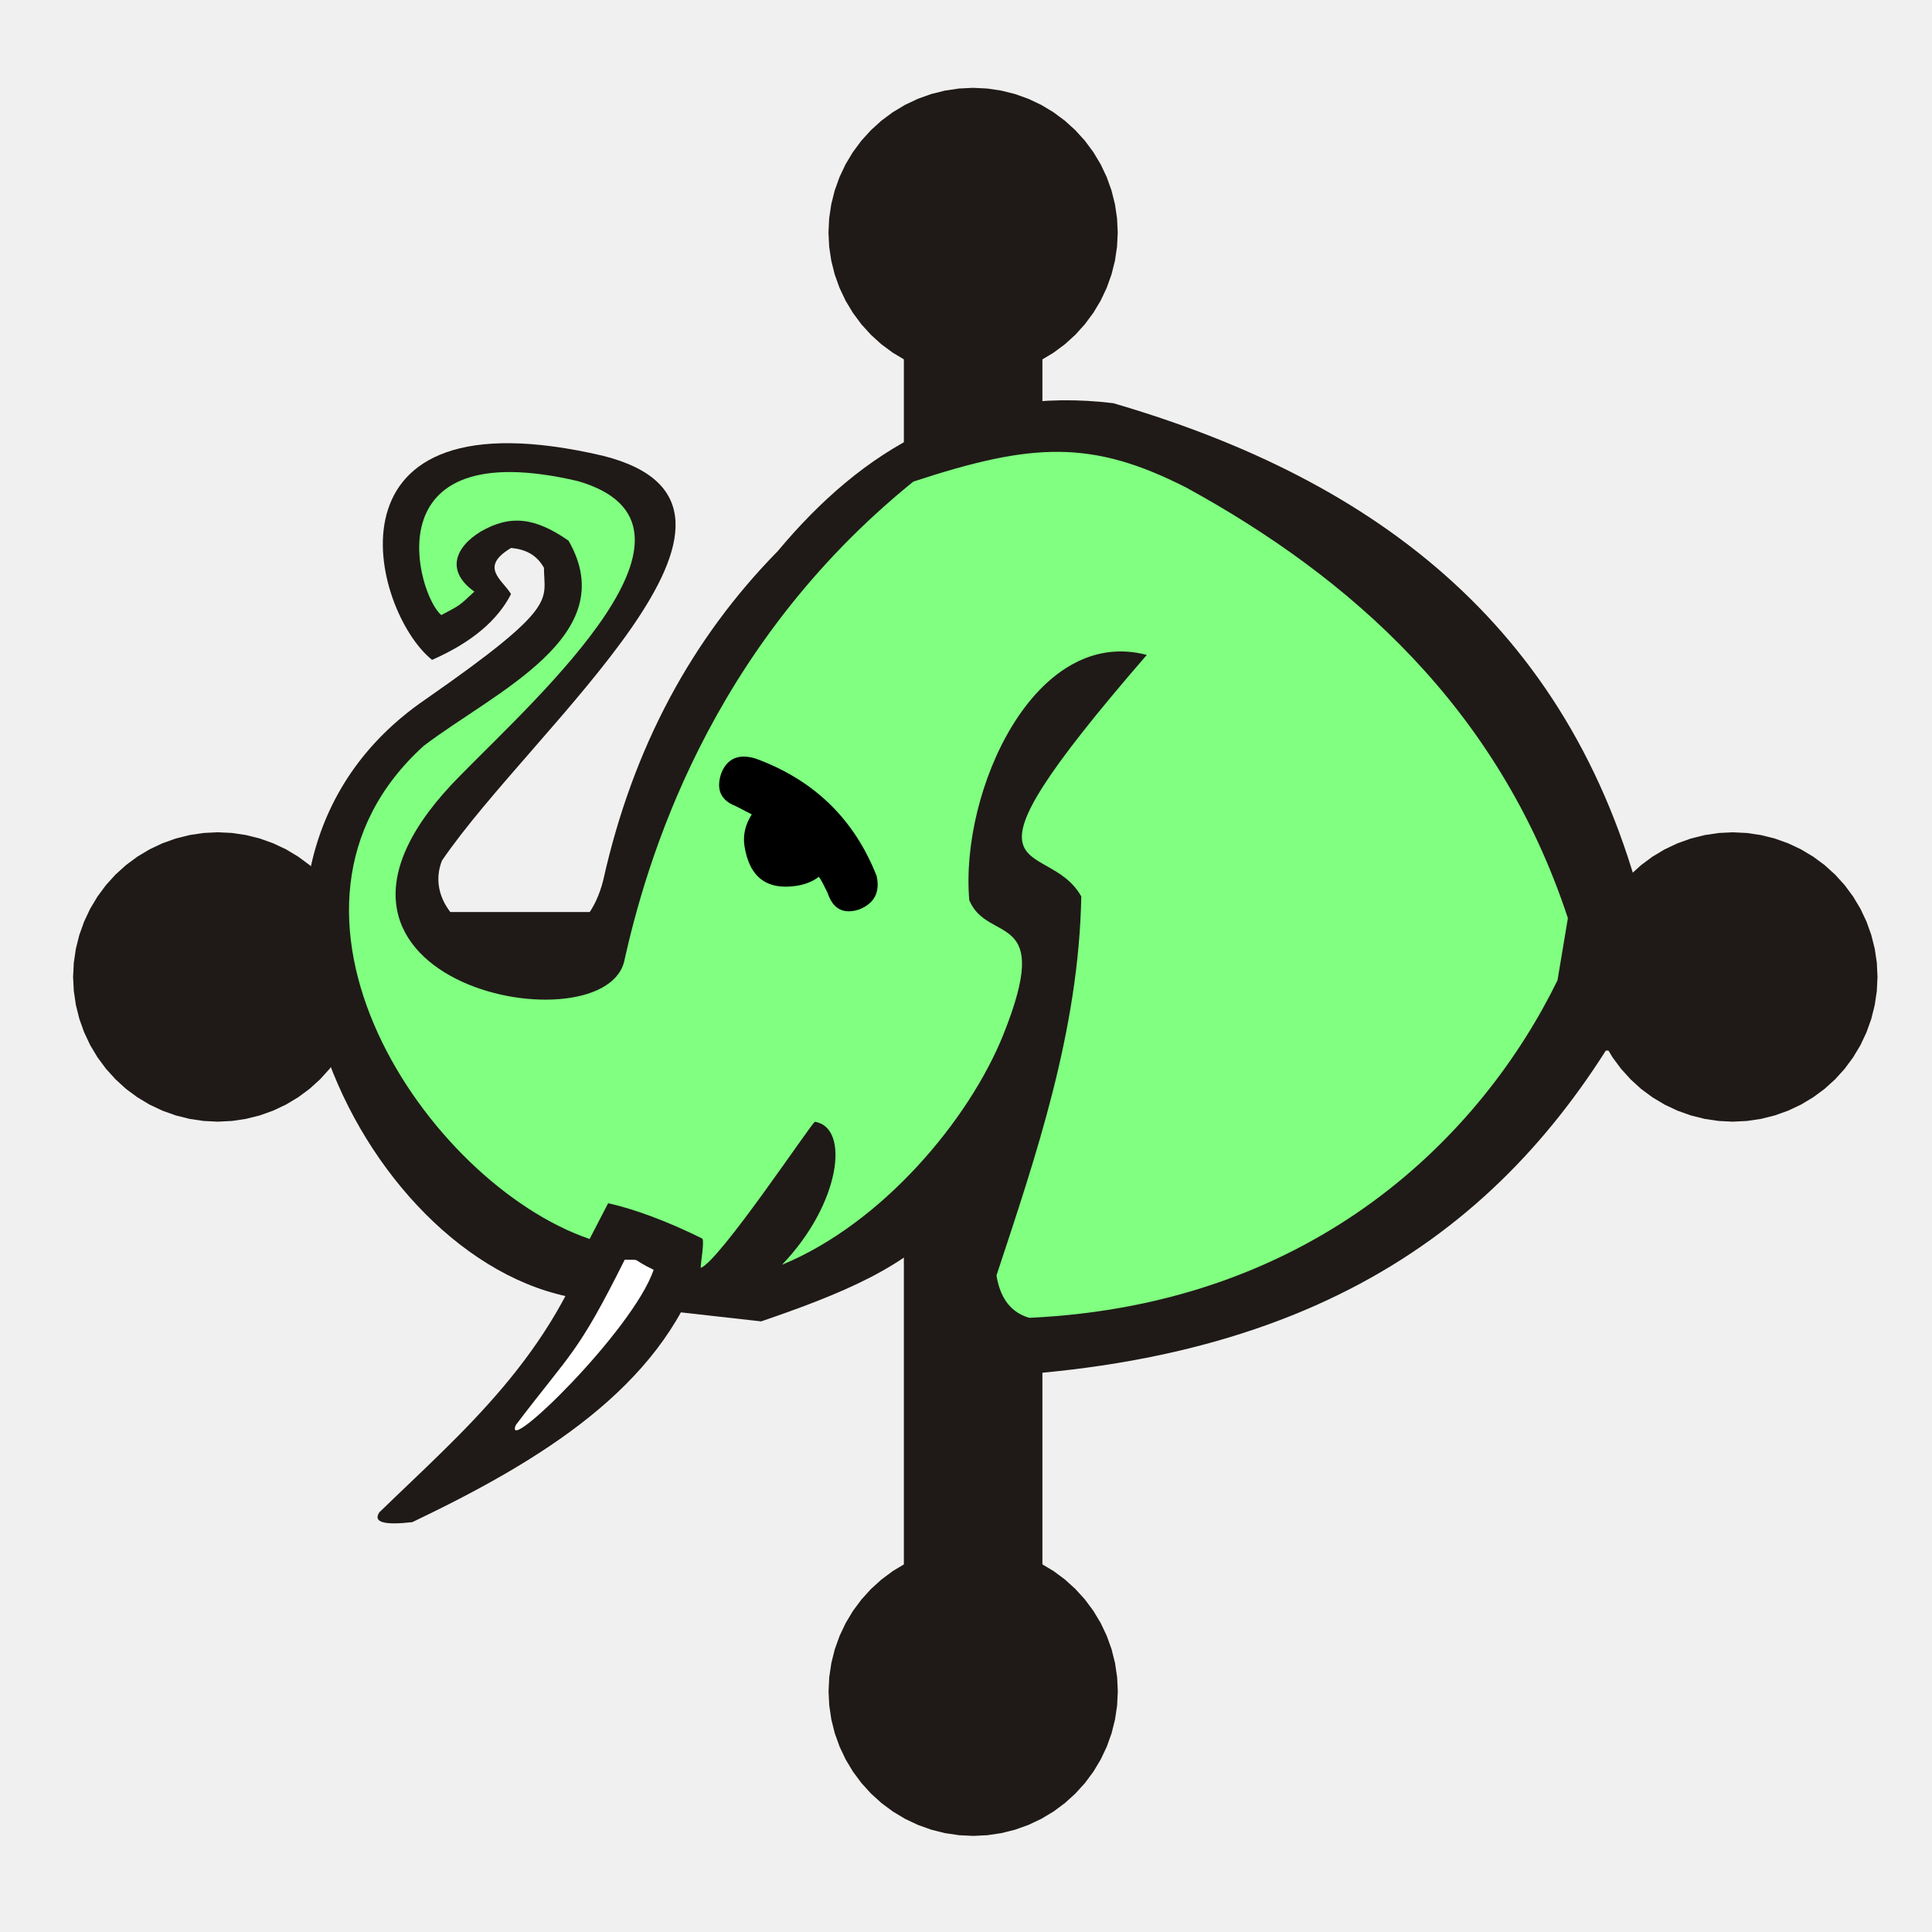
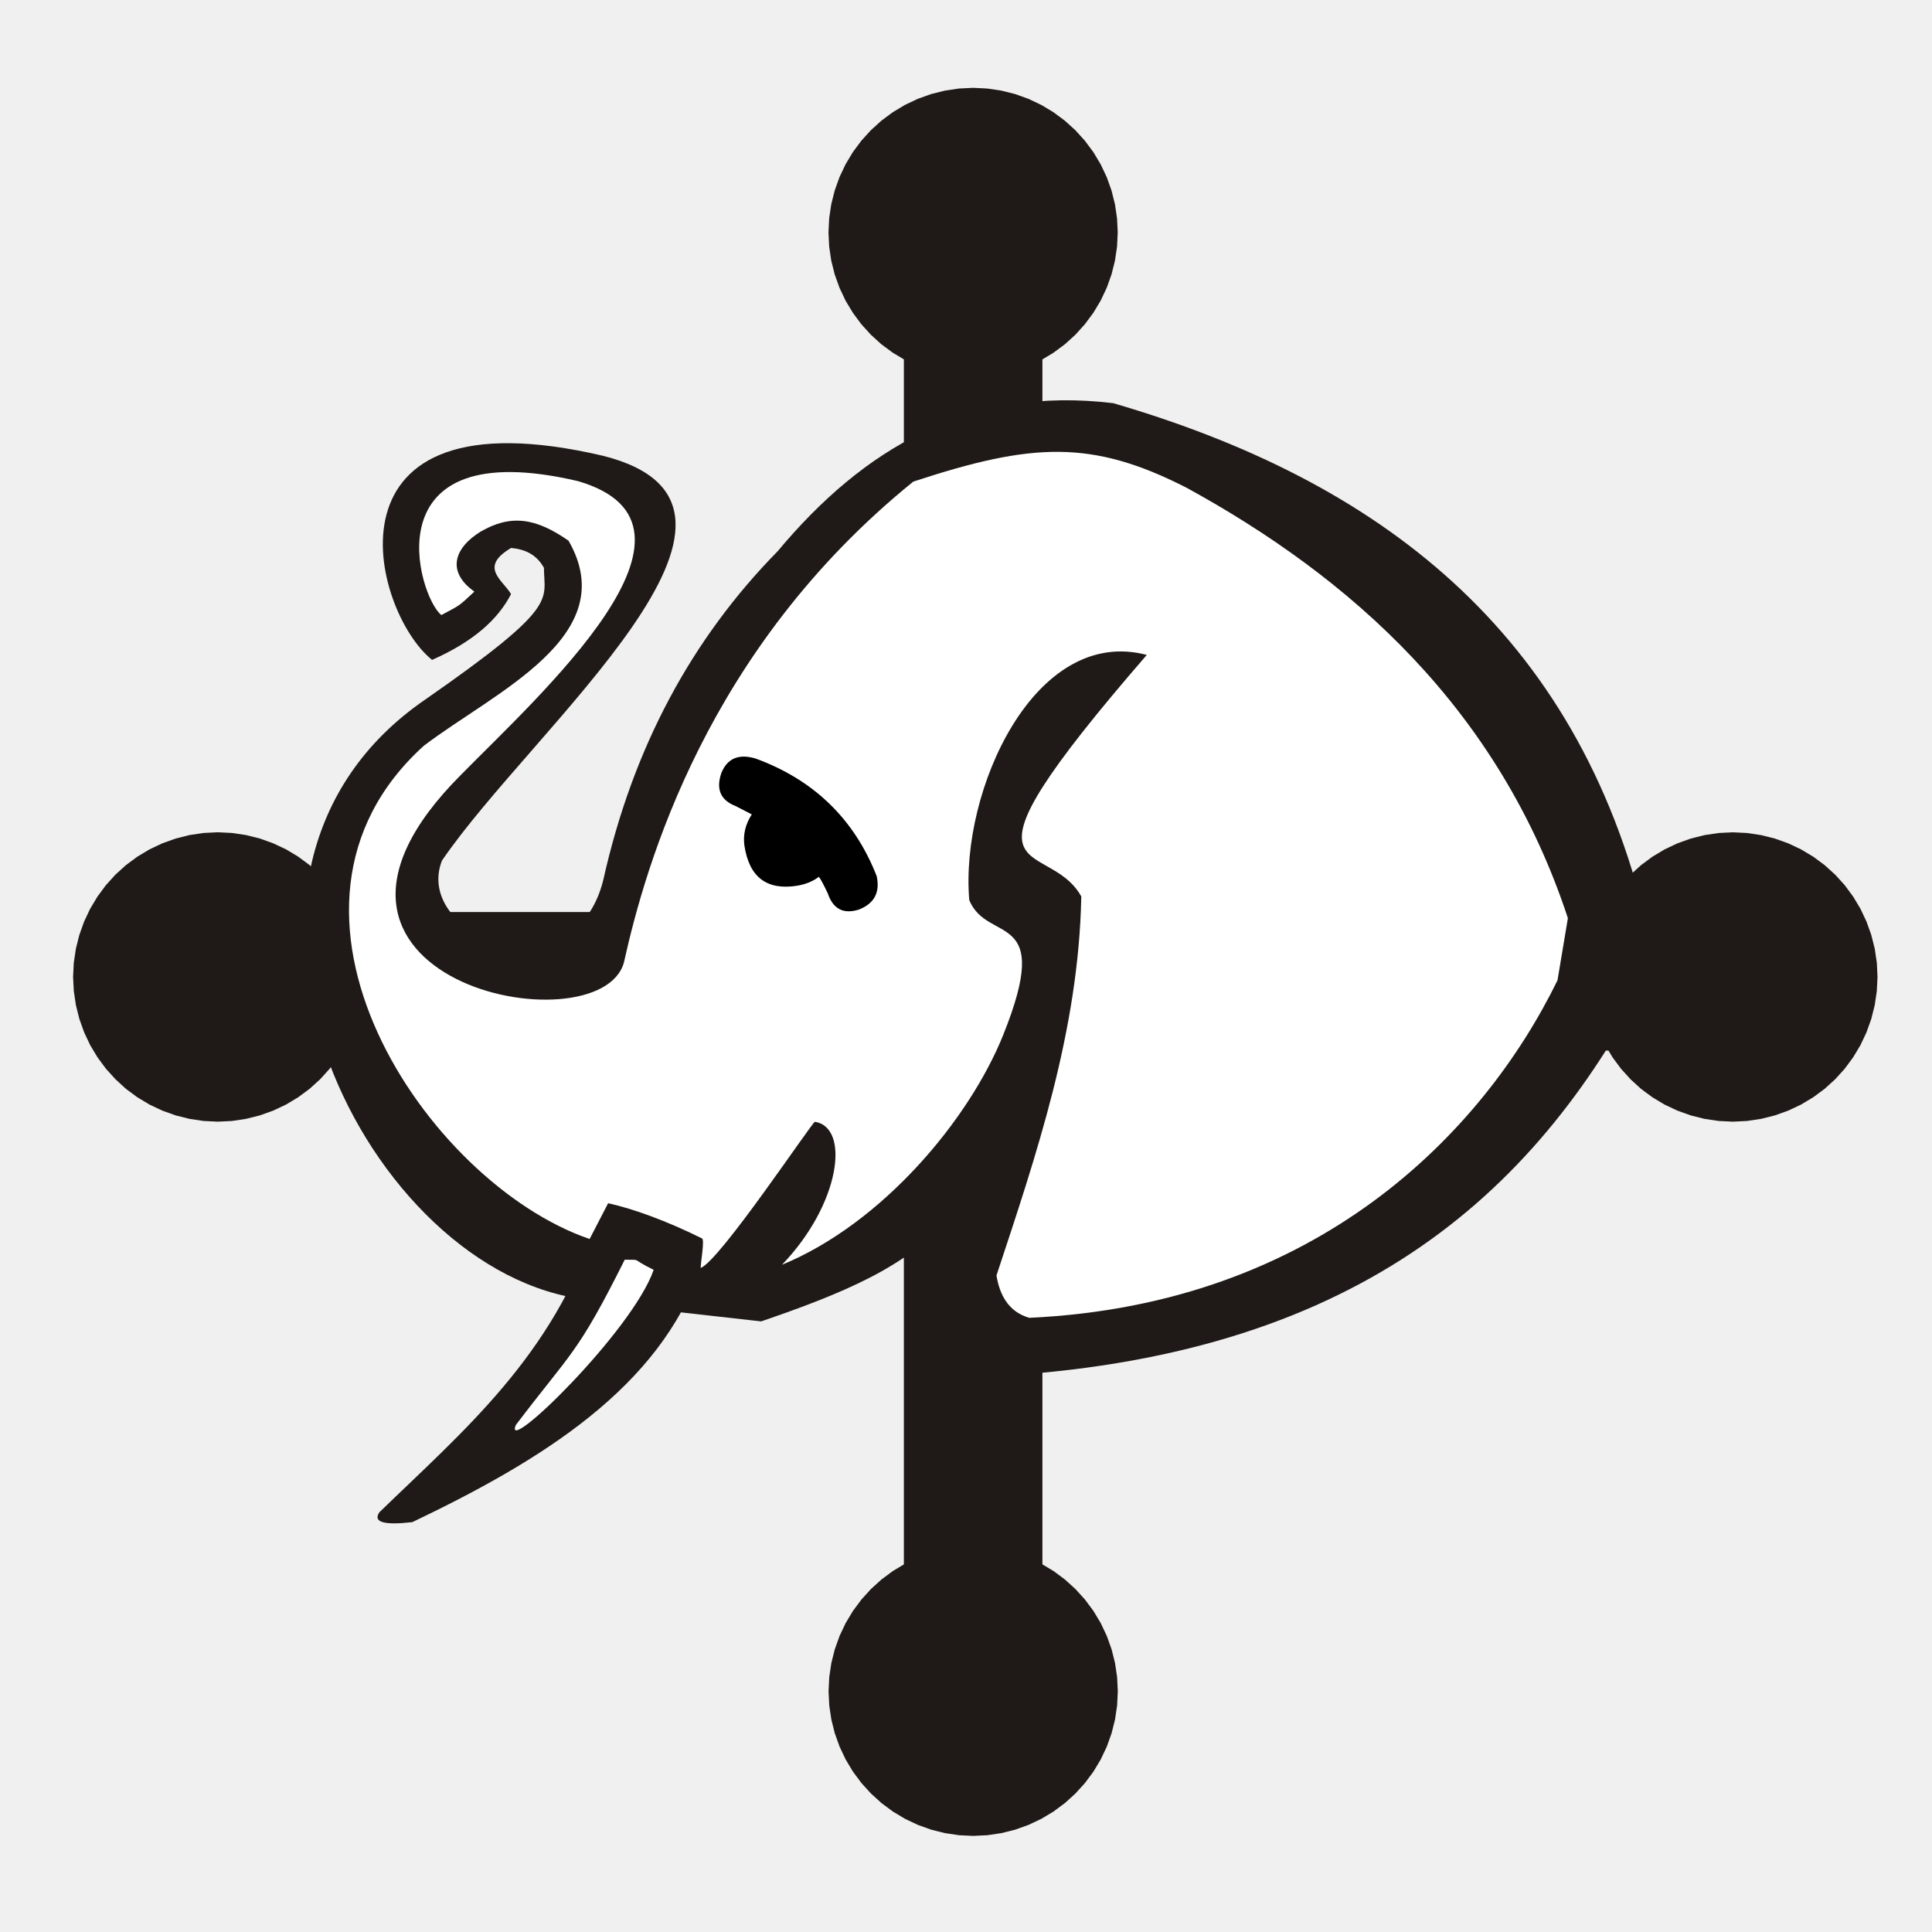
<svg xmlns="http://www.w3.org/2000/svg" xmlns:xlink="http://www.w3.org/1999/xlink" width="177.17" height="177.17" shape-rendering="geometricPrecision" image-rendering="optimizeQuality" fill-rule="evenodd" clip-rule="evenodd" viewBox="0 0 50 50" version="1.1" id="svg974">
  <defs id="defs968">
    <linearGradient id="linearGradient1002">
      <stop style="stop-color:#ffffff;stop-opacity:1" offset="0" id="stop998" />
      <stop style="stop-color:#dcdbdb;stop-opacity:1" offset="1" id="stop1000" />
    </linearGradient>
    <linearGradient id="0" x1="21.376" x2="77.64" gradientUnits="userSpaceOnUse">
      <stop stop-color="#fff" id="stop963" />
      <stop offset="1" stop-color="#fff" stop-opacity="0" id="stop965" />
    </linearGradient>
    <linearGradient xlink:href="#linearGradient1002" id="linearGradient1004" x1="-41.79" y1="22.582" x2="-15.829" y2="22.582" gradientUnits="userSpaceOnUse" />
    <linearGradient id="linearGradient5398" x1="0" y1="0" x2="0" y2="1">
      <stop offset="20%" style="stop-color:#000000;stop-opacity:1" id="stop5394" />
      <stop offset="100%" style="stop-color:#4d4d4d;stop-opacity:1" id="stop5396" />
    </linearGradient>
    <linearGradient gradientTransform="translate(0.4711184,-0.1997357)" id="0-1" x1="21.253" y1="37.592" x2="77.64" y2="37.469" gradientUnits="userSpaceOnUse">
      <stop stop-color="#fff" id="stop3285" />
      <stop offset="1" stop-color="#fff" stop-opacity="0" id="stop3287" />
    </linearGradient>
    <linearGradient gradientTransform="translate(50.6332,2.699886)" id="0-5" x1="21.405" x2="77.64" gradientUnits="userSpaceOnUse">
      <stop stop-color="#fff" id="stop3911" />
      <stop offset="1" stop-color="#fff" stop-opacity="0" id="stop3913" />
    </linearGradient>
  </defs>
  <g transform="matrix(0.95,0,0,0.95,1.434722,1.533777)" id="g14577">
    <rect y="4.245" x="23.113" height="40.212" width="3.774" id="rect14571" style="opacity:1;fill:#1f1a17;fill-opacity:1;fill-rule:nonzero;stroke:none;stroke-width:1.693;stroke-linecap:round;stroke-linejoin:round;stroke-miterlimit:4;stroke-dasharray:none;stroke-opacity:1;paint-order:normal" />
    <rect transform="rotate(90)" style="opacity:1;fill:#1f1a17;fill-opacity:1;fill-rule:nonzero;stroke:none;stroke-width:1.843;stroke-linecap:round;stroke-linejoin:round;stroke-miterlimit:4;stroke-dasharray:none;stroke-opacity:1;paint-order:normal" id="rect14573" width="3.774" height="47.642" x="23.231" y="-48.821" />
  </g>
  <path style="opacity:1;fill:#1f1a17;fill-opacity:1;fill-rule:nonzero;stroke:none;stroke-width:1.693;stroke-linecap:round;stroke-linejoin:round;stroke-miterlimit:4;stroke-dasharray:none;stroke-opacity:1;paint-order:normal" id="path14587" d="m 27.787,47.244 -0.287,0.26 -0.311,0.23 -0.332,0.199 -0.35,0.165 -0.364,0.13 -0.375,0.094 -0.383,0.057 L 25,48.399 l -0.386,-0.019 -0.383,-0.057 -0.375,-0.094 -0.364,-0.13 -0.35,-0.165 -0.332,-0.199 -0.311,-0.23 -0.287,-0.26 -0.26,-0.287 -0.23,-0.311 -0.199,-0.332 -0.165,-0.35 -0.13,-0.364 -0.094,-0.375 -0.057,-0.383 -0.019,-0.386 0.019,-0.386 0.057,-0.383 0.094,-0.375 0.13,-0.364 0.165,-0.35 0.199,-0.332 0.23,-0.311 0.26,-0.287 0.287,-0.26 0.311,-0.23 0.332,-0.199 0.35,-0.165 0.364,-0.13 0.375,-0.094 0.383,-0.057 L 25,40.516 l 0.386,0.019 0.383,0.057 0.375,0.094 0.364,0.13 0.35,0.165 0.332,0.199 0.311,0.23 0.287,0.26 0.26,0.287 0.23,0.311 0.199,0.332 0.165,0.35 0.13,0.364 0.094,0.375 0.057,0.383 0.019,0.386 -0.019,0.386 -0.057,0.383 -0.094,0.375 -0.13,0.364 -0.165,0.35 -0.199,0.332 -0.23,0.311 z" transform="matrix(0,0.95,-0.95,0,47.87045,1.533779)" />
  <g id="g19380" transform="matrix(0.7759896,0,0,0.7759896,5.634168,3.379655)">
    <g transform="matrix(1.097595,0,0,1.097595,-107.6223,17.12679)" style="opacity:1;fill:#1f1a17;fill-opacity:1;stroke-width:1.543;stroke-miterlimit:4;stroke-dasharray:none" id="g5357">
      <path style="fill:#1f1a17;fill-opacity:1;stroke:none;stroke-width:1.543;stroke-linecap:butt;stroke-linejoin:miter;stroke-miterlimit:4;stroke-dasharray:none;stroke-opacity:1" d="m 119.666,20.579 c 0.125,0.774 0.404,1.444 1.3,1.7 11.23,-0.424 16.83,-5.233 20.3,-11.7 l 0.2,-2.1 c -2.107,-8.893 -8.151,-13.45 -16.2,-15.8 -4.4,-0.532 -7.597,1.382 -10.2,4.5 -2.594,2.641 -4.396,5.944 -5.3,10 -0.908,3.606 -5.791,1.699 -4.9,-0.6 2.766,-4.057 11.001,-10.761 4.9,-12.3 -8.758,-2.052 -7.058,4.706 -5.2,6.2 1.24,-0.546 2.002,-1.223 2.4,-2 -0.26,-0.436 -0.982,-0.816 0,-1.4 0.539,0.046 0.819,0.286 1,0.6 0,1 0.504,1.146 -3.6,4 -7.641,5.233 -2.065,17.122 4.612,18.198 1.321,-0.325 1.533,-0.227 2.436,0.348 l 3.152,0.354 c 2.398,-0.823 4.466,-1.65 5.703,-3.159 0.321,-0.388 0.493,-0.248 -0.603,3.159 z" id="path5349" />
      <path style="fill:#1f1a17;fill-opacity:1;stroke:none;stroke-width:1.543;stroke-linecap:butt;stroke-linejoin:miter;stroke-miterlimit:4;stroke-dasharray:none;stroke-opacity:1" d="m 109.566,17.579 c -1.328,4.066 -4.05,6.322 -6.6,8.8 -0.206,0.304 0.146,0.398 1,0.3 3.905,-1.864 7.521,-4.086 8.762,-7.726 -0.786,-0.413 -1.974,-1.358 -3.162,-1.374 z" id="path5353" />
    </g>
    <g transform="matrix(0.7965589,0,0,0.7965589,-75.42174,16.24741)" style="opacity:1;fill:#ffff00;fill-opacity:1;stroke-width:1.543;stroke-miterlimit:4;stroke-dasharray:none" id="g5357-2">
-       <path style="fill:#80ff80;fill-opacity:1;stroke:none;stroke-width:1.543;stroke-linecap:butt;stroke-linejoin:miter;stroke-miterlimit:4;stroke-dasharray:none;stroke-opacity:1" d="m 133.584,1.556 c -8.756,10.111 -4.2,7.512 -2.742,10.113 -0.11,5.657 -1.9,10.862 -3.551,15.868 0.125,0.774 0.478,1.518 1.374,1.774 12.033,-0.558 18.983,-7.722 22.115,-14.132 l 0.435,-2.602 c -2.892,-8.788 -9.12,-14.275 -15.985,-18.031 -3.956,-2.012 -6.45,-1.884 -11.422,-0.246 -8.663,7.008 -11.213,16.077 -12.116,20.133 -1.016,3.668 -15.446,0.777 -6.825,-7.854 3.298,-3.358 11.231,-10.458 4.9,-12.3 -8.758,-2.052 -6.688,4.854 -5.718,5.608 0.814,-0.435 0.707,-0.353 1.382,-0.982 -1.179,-0.836 -0.846,-1.828 0.259,-2.51 1.26,-0.731 2.3,-0.584 3.683,0.378 2.301,4 -3.109,6.337 -6.061,8.589 -7.572,6.855 0.119,18.313 6.944,20.648 l 0.775,-1.497 c 1.024,0.223 2.437,0.731 3.932,1.474 0.119,0.059 -0.066,1.049 -0.056,1.233 0.783,-0.27 4.659,-6.096 4.781,-6.116 1.481,0.23 1.074,3.435 -1.377,5.985 4.201,-1.729 7.84,-6.076 9.266,-9.633 2.122,-5.292 -0.656,-3.773 -1.425,-5.631 C 125.757,7.246 128.89,0.319 133.584,1.556 Z" id="path5349-8" />
+       <path style="fill:white;fill-opacity:1;stroke:none;stroke-width:1.543;stroke-linecap:butt;stroke-linejoin:miter;stroke-miterlimit:4;stroke-dasharray:none;stroke-opacity:1" d="m 133.584,1.556 c -8.756,10.111 -4.2,7.512 -2.742,10.113 -0.11,5.657 -1.9,10.862 -3.551,15.868 0.125,0.774 0.478,1.518 1.374,1.774 12.033,-0.558 18.983,-7.722 22.115,-14.132 l 0.435,-2.602 c -2.892,-8.788 -9.12,-14.275 -15.985,-18.031 -3.956,-2.012 -6.45,-1.884 -11.422,-0.246 -8.663,7.008 -11.213,16.077 -12.116,20.133 -1.016,3.668 -15.446,0.777 -6.825,-7.854 3.298,-3.358 11.231,-10.458 4.9,-12.3 -8.758,-2.052 -6.688,4.854 -5.718,5.608 0.814,-0.435 0.707,-0.353 1.382,-0.982 -1.179,-0.836 -0.846,-1.828 0.259,-2.51 1.26,-0.731 2.3,-0.584 3.683,0.378 2.301,4 -3.109,6.337 -6.061,8.589 -7.572,6.855 0.119,18.313 6.944,20.648 l 0.775,-1.497 c 1.024,0.223 2.437,0.731 3.932,1.474 0.119,0.059 -0.066,1.049 -0.056,1.233 0.783,-0.27 4.659,-6.096 4.781,-6.116 1.481,0.23 1.074,3.435 -1.377,5.985 4.201,-1.729 7.84,-6.076 9.266,-9.633 2.122,-5.292 -0.656,-3.773 -1.425,-5.631 C 125.757,7.246 128.89,0.319 133.584,1.556 Z" id="path5349-8" />
      <path style="fill:#ffffff;fill-opacity:1;stroke:none;stroke-width:1.543;stroke-linecap:butt;stroke-linejoin:miter;stroke-miterlimit:4;stroke-dasharray:none;stroke-opacity:1" d="m 111.727,26.876 c -1.995,3.992 -2.231,3.85 -4.559,6.921 -0.58,1.378 4.896,-3.944 5.769,-6.496 -1.029,-0.499 -0.437,-0.404 -1.21,-0.424 z" id="path5353-9" />
    </g>
    <path id="path3879" d="m 17.81,22.804 c -0.364,-0.186 -0.542,-0.279 -0.542,-0.279 -0.499,-0.195 -0.652,-0.559 -0.474,-1.092 0.195,-0.491 0.576,-0.66 1.143,-0.491 1.947,0.711 3.294,2.02 4.04,3.92 0.118,0.542 -0.076,0.914 -0.593,1.118 -0.516,0.161 -0.864,-0.017 -1.041,-0.55 -0.136,-0.279 -0.229,-0.466 -0.296,-0.542 -0.186,0.144 -0.423,0.245 -0.72,0.296 -1.01,0.161 -1.6,-0.279 -1.761,-1.338 -0.051,-0.364 0.034,-0.711 0.246,-1.041" style="fill:#000000;stroke-width:1" />
  </g>
  <path style="opacity:1;fill:#1f1a17;fill-opacity:1;fill-rule:nonzero;stroke:none;stroke-width:1.609;stroke-linecap:round;stroke-linejoin:round;stroke-miterlimit:4;stroke-dasharray:none;stroke-opacity:1;paint-order:normal" id="path14581" d="m 27.832,8.662 -0.272,0.247 -0.295,0.219 -0.315,0.189 -0.332,0.157 -0.346,0.124 -0.356,0.089 -0.363,0.054 -0.367,0.018 L 24.818,9.741 24.454,9.687 24.098,9.598 23.752,9.474 23.42,9.317 23.105,9.128 22.809,8.909 22.537,8.662 22.29,8.39 22.072,8.095 21.883,7.78 21.726,7.448 21.602,7.102 l -0.089,-0.356 -0.054,-0.363 -0.018,-0.367 0.018,-0.367 0.054,-0.363 0.089,-0.356 0.124,-0.346 0.157,-0.332 0.189,-0.315 0.219,-0.295 0.247,-0.272 0.272,-0.247 0.295,-0.219 0.315,-0.189 0.332,-0.157 0.346,-0.124 0.356,-0.089 0.363,-0.054 0.367,-0.018 0.367,0.018 0.363,0.054 0.356,0.089 0.346,0.124 0.332,0.157 0.315,0.189 0.295,0.219 0.272,0.247 0.247,0.272 0.219,0.295 0.189,0.315 0.157,0.332 0.124,0.346 0.089,0.356 0.054,0.363 0.018,0.367 -0.018,0.367 -0.054,0.363 -0.089,0.356 -0.124,0.346 -0.157,0.332 -0.189,0.315 -0.219,0.295 z" />
  <path d="m 27.832,46.416 -0.272,0.247 -0.295,0.219 -0.315,0.189 -0.332,0.157 -0.346,0.124 -0.356,0.089 -0.363,0.054 -0.367,0.018 -0.367,-0.018 -0.363,-0.054 -0.356,-0.089 -0.346,-0.124 -0.332,-0.157 -0.315,-0.189 -0.295,-0.219 -0.272,-0.247 -0.247,-0.272 -0.219,-0.295 -0.189,-0.315 -0.157,-0.332 -0.124,-0.346 -0.089,-0.356 -0.054,-0.363 -0.018,-0.367 0.018,-0.367 0.054,-0.363 0.089,-0.356 0.124,-0.346 0.157,-0.332 0.189,-0.315 0.219,-0.295 0.247,-0.272 0.272,-0.247 0.295,-0.219 0.315,-0.189 0.332,-0.157 0.346,-0.124 0.356,-0.089 0.363,-0.054 0.367,-0.018 0.367,0.018 0.363,0.054 0.356,0.089 0.346,0.124 0.332,0.157 0.315,0.189 0.295,0.219 0.272,0.247 0.247,0.272 0.219,0.295 0.189,0.315 0.157,0.332 0.124,0.346 0.089,0.356 0.054,0.363 0.018,0.367 -0.018,0.367 -0.054,0.363 -0.089,0.356 -0.124,0.346 -0.157,0.332 -0.189,0.315 -0.219,0.295 z" id="path14583" style="opacity:1;fill:#1f1a17;fill-opacity:1;fill-rule:nonzero;stroke:none;stroke-width:1.609;stroke-linecap:round;stroke-linejoin:round;stroke-miterlimit:4;stroke-dasharray:none;stroke-opacity:1;paint-order:normal" />
  <path d="M 27.787,7.504 27.5,7.764 27.19,7.994 26.858,8.193 26.508,8.358 26.144,8.488 25.769,8.582 25.386,8.639 25,8.658 24.614,8.639 24.231,8.582 23.856,8.488 23.492,8.358 23.142,8.193 22.81,7.994 22.5,7.764 22.213,7.504 21.953,7.217 21.723,6.907 21.524,6.575 21.359,6.225 l -0.13,-0.364 -0.094,-0.375 -0.057,-0.383 -0.019,-0.386 0.019,-0.386 0.057,-0.383 0.094,-0.375 0.13,-0.364 0.165,-0.35 0.199,-0.332 0.23,-0.311 0.26,-0.287 0.287,-0.26 0.311,-0.23 0.332,-0.199 0.35,-0.165 0.364,-0.13 0.375,-0.094 0.383,-0.057 L 25,0.776 l 0.386,0.019 0.383,0.057 0.375,0.094 0.364,0.13 0.35,0.165 0.332,0.199 0.311,0.23 0.287,0.26 0.26,0.287 0.23,0.311 0.199,0.332 0.165,0.35 0.13,0.364 0.094,0.375 0.057,0.383 0.019,0.386 -0.019,0.386 -0.057,0.383 -0.094,0.375 -0.13,0.364 -0.165,0.35 -0.199,0.332 -0.23,0.311 z" id="path14585" style="opacity:1;fill:#1f1a17;fill-opacity:1;fill-rule:nonzero;stroke:none;stroke-width:1.693;stroke-linecap:round;stroke-linejoin:round;stroke-miterlimit:4;stroke-dasharray:none;stroke-opacity:1;paint-order:normal" transform="matrix(0,0.95,-0.95,0,49.32682,1.533779)" />
</svg>
